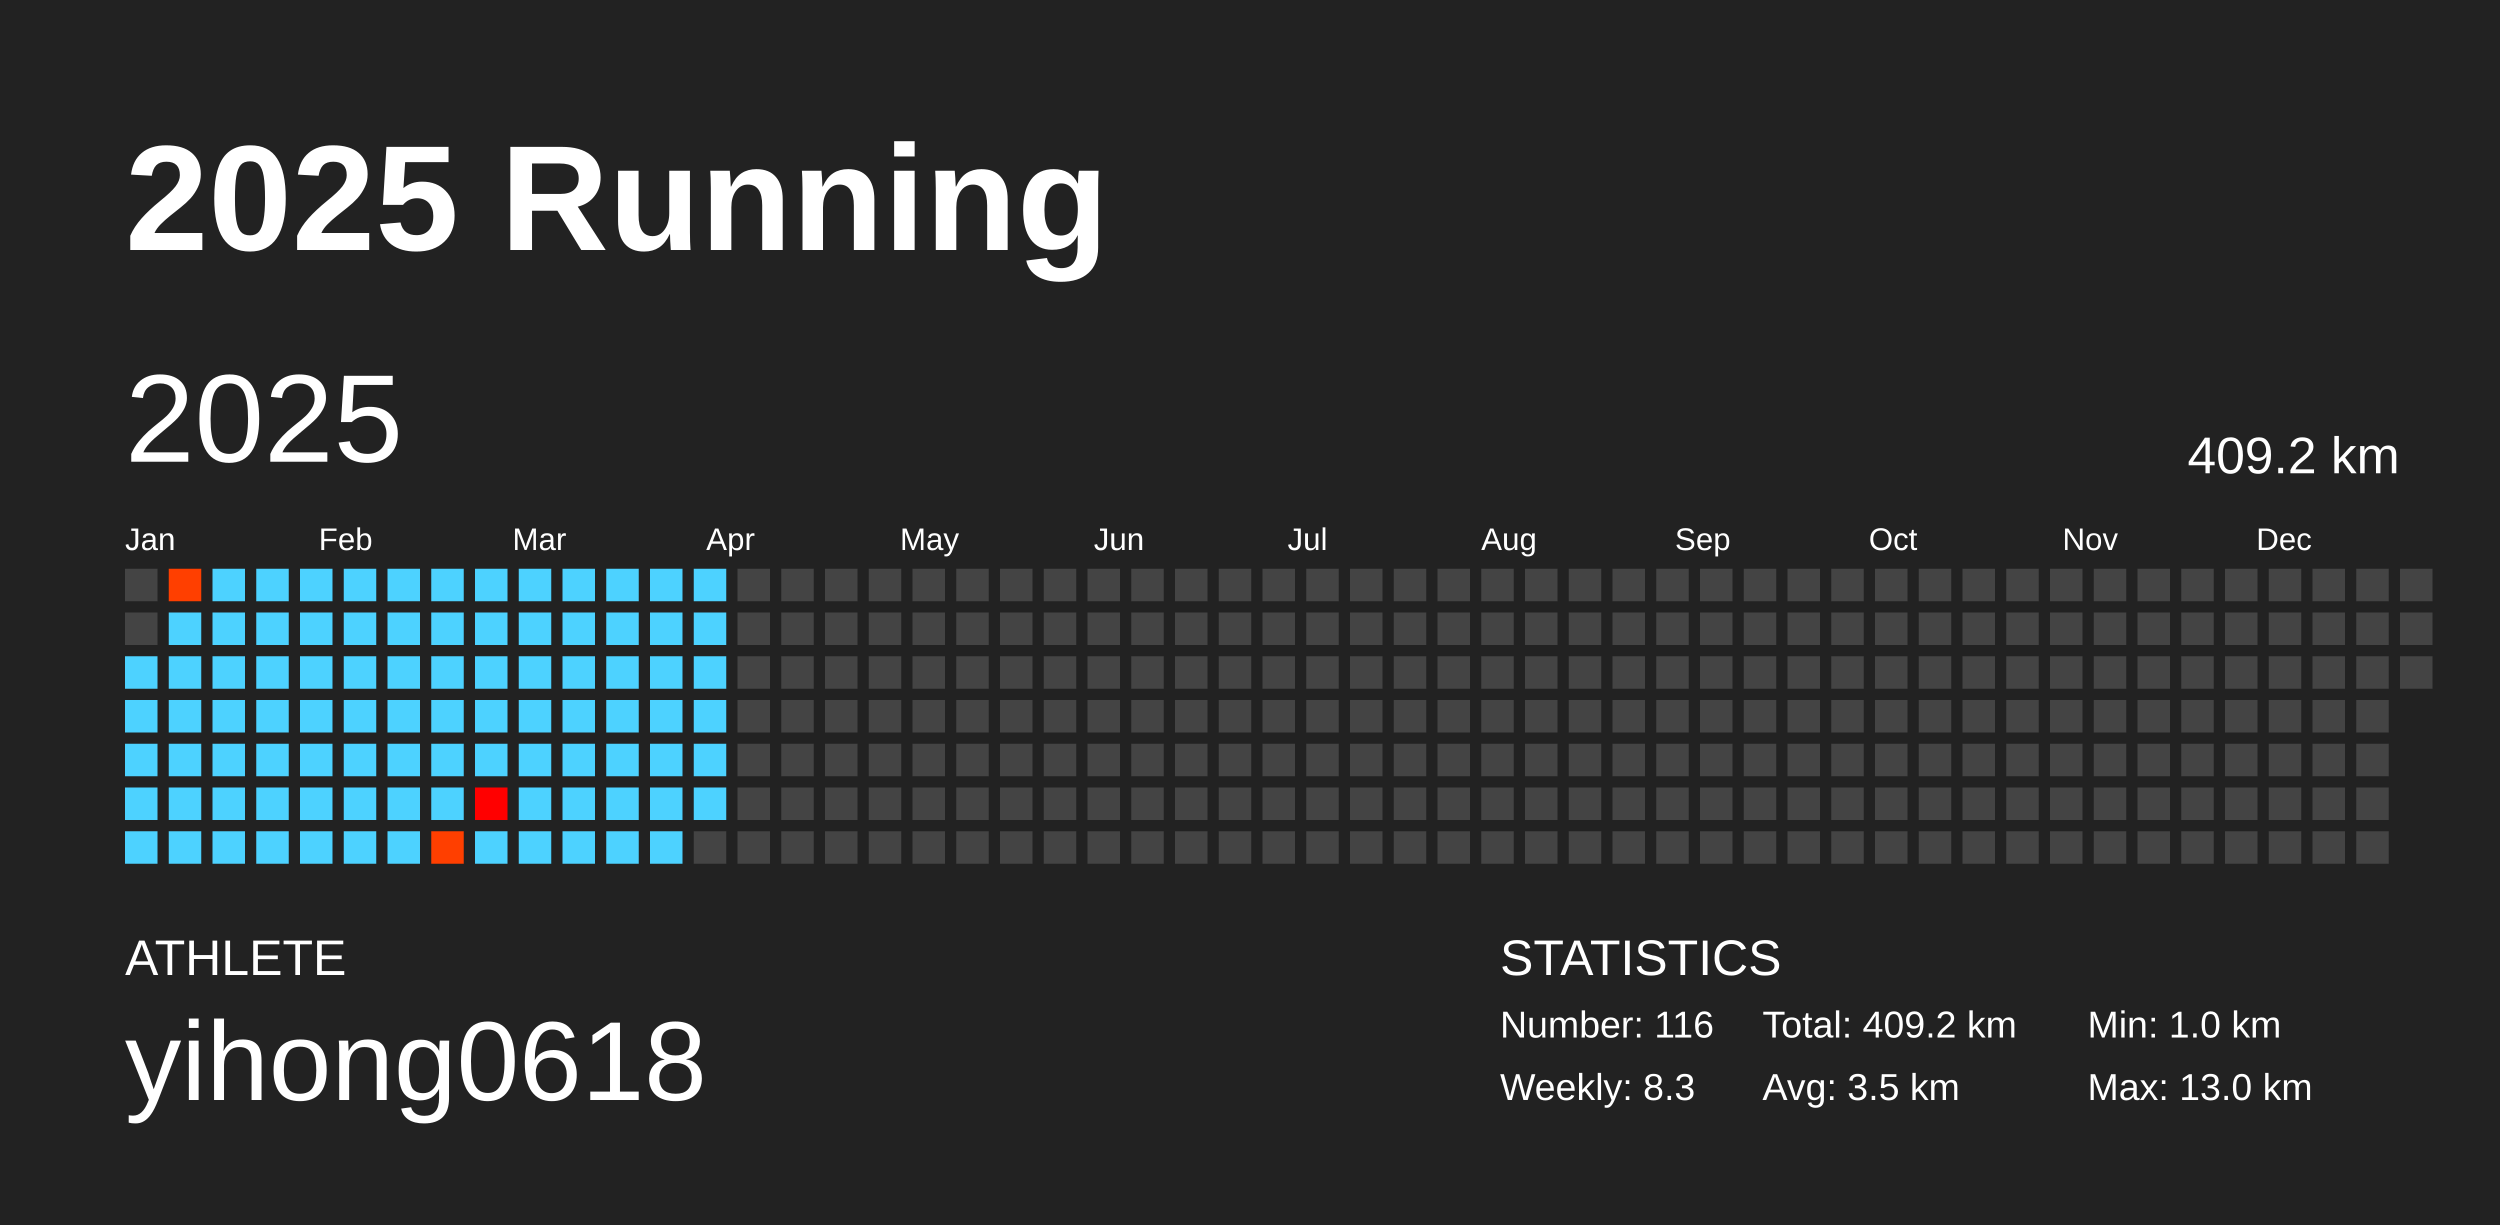
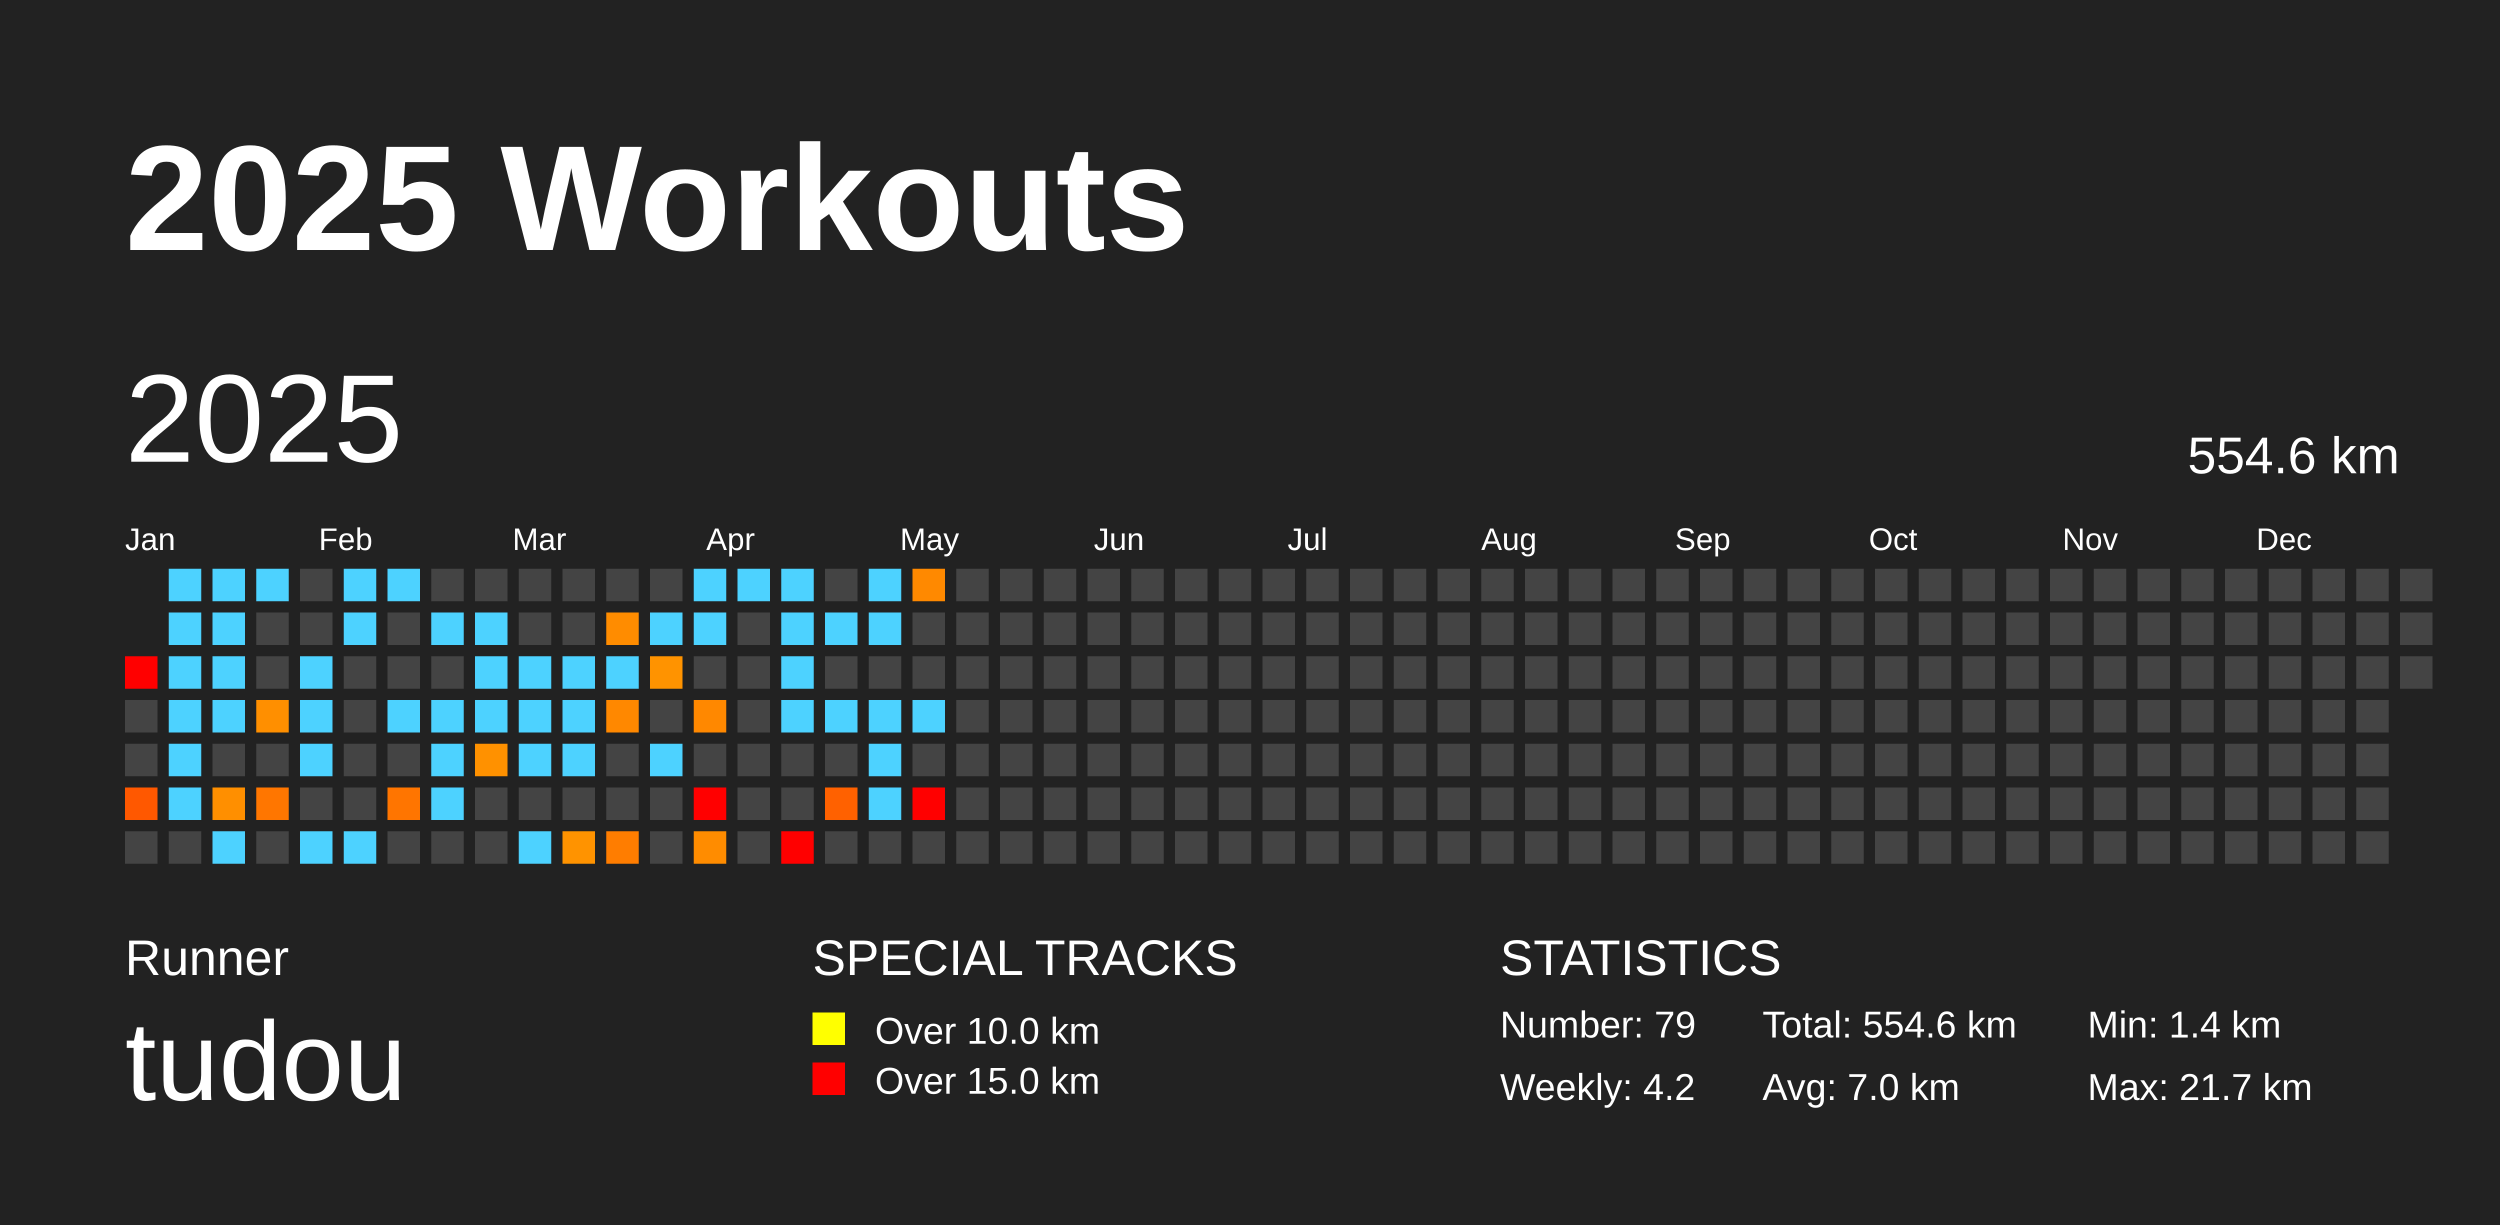
<svg xmlns="http://www.w3.org/2000/svg" baseProfile="full" height="98mm" version="1.1" viewBox="0,0,200,98" width="200mm">
  <defs />
  <rect fill="#222222" height="98" width="200" x="0" y="0" />
-   <text fill="#FFFFFF" style="font-size:12px; font-family:Arial; font-weight:bold;" x="10" y="20">2025 Running</text>
-   <text fill="#FFFFFF" style="font-size:4px; font-family:Arial" x="10" y="78">ATHLETE</text>
-   <text fill="#FFFFFF" style="font-size:9px; font-family:Arial" x="10" y="88">yihong0618</text>
+   <text fill="#FFFFFF" style="font-size:12px; font-family:Arial; font-weight:bold;" x="10" y="20">2025 Workouts</text>
+   <text fill="#FFFFFF" style="font-size:4px; font-family:Arial" x="10" y="78">Runner</text>
+   <text fill="#FFFFFF" style="font-size:9px; font-family:Arial" x="10" y="88">tudou</text>
+   <text fill="#FFFFFF" style="font-size:4px; font-family:Arial" x="65" y="78">SPECIAL TRACKS</text>
+   <rect fill="yellow" height="2.6" width="2.6" x="65" y="81" />
+   <text fill="#FFFFFF" style="font-size:3px; font-family:Arial" x="70" y="83.5">Over 10.0 km</text>
+   <rect fill="red" height="2.6" width="2.6" x="65" y="85" />
+   <text fill="#FFFFFF" style="font-size:3px; font-family:Arial" x="70" y="87.5">Over 15.0 km</text>
  <text fill="#FFFFFF" style="font-size:4px; font-family:Arial" x="120" y="78">STATISTICS</text>
-   <text fill="#FFFFFF" style="font-size:3px; font-family:Arial" x="120" y="83">Number: 116</text>
-   <text fill="#FFFFFF" style="font-size:3px; font-family:Arial" x="120" y="88">Weekly: 8.3</text>
-   <text fill="#FFFFFF" style="font-size:3px; font-family:Arial" x="141" y="83">Total: 409.2 km</text>
-   <text fill="#FFFFFF" style="font-size:3px; font-family:Arial" x="141" y="88">Avg: 3.5 km</text>
-   <text fill="#FFFFFF" style="font-size:3px; font-family:Arial" x="167" y="83">Min: 1.0 km</text>
-   <text fill="#FFFFFF" style="font-size:3px; font-family:Arial" x="167" y="88">Max: 13.0 km</text>
+   <text fill="#FFFFFF" style="font-size:3px; font-family:Arial" x="120" y="83">Number: 79</text>
+   <text fill="#FFFFFF" style="font-size:3px; font-family:Arial" x="120" y="88">Weekly: 4.2</text>
+   <text fill="#FFFFFF" style="font-size:3px; font-family:Arial" x="141" y="83">Total: 554.6 km</text>
+   <text fill="#FFFFFF" style="font-size:3px; font-family:Arial" x="141" y="88">Avg: 7.0 km</text>
+   <text fill="#FFFFFF" style="font-size:3px; font-family:Arial" x="167" y="83">Min: 1.4 km</text>
+   <text fill="#FFFFFF" style="font-size:3px; font-family:Arial" x="167" y="88">Max: 21.7 km</text>
  <text dominant-baseline="hanging" fill="#FFFFFF" style="font-size:10.0px; font-family:Arial;" x="10" y="30">2025</text>
-   <text dominant-baseline="hanging" fill="#FFFFFF" style="font-size:4.125px; font-family:Arial;" x="175" y="35">409.2 km</text>
+   <text dominant-baseline="hanging" fill="#FFFFFF" style="font-size:4.125px; font-family:Arial;" x="175" y="35">554.6 km</text>
  <text fill="#FFFFFF" style="font-size:2.5px; font-family:Arial" x="10.0" y="44">Jan</text>
  <text fill="#FFFFFF" style="font-size:2.5px; font-family:Arial" x="25.5" y="44">Feb</text>
  <text fill="#FFFFFF" style="font-size:2.5px; font-family:Arial" x="41.0" y="44">Mar</text>
  <text fill="#FFFFFF" style="font-size:2.5px; font-family:Arial" x="56.5" y="44">Apr</text>
  <text fill="#FFFFFF" style="font-size:2.5px; font-family:Arial" x="72.0" y="44">May</text>
  <text fill="#FFFFFF" style="font-size:2.5px; font-family:Arial" x="87.5" y="44">Jun</text>
  <text fill="#FFFFFF" style="font-size:2.5px; font-family:Arial" x="103.0" y="44">Jul</text>
  <text fill="#FFFFFF" style="font-size:2.5px; font-family:Arial" x="118.5" y="44">Aug</text>
  <text fill="#FFFFFF" style="font-size:2.5px; font-family:Arial" x="134.0" y="44">Sep</text>
  <text fill="#FFFFFF" style="font-size:2.5px; font-family:Arial" x="149.5" y="44">Oct</text>
  <text fill="#FFFFFF" style="font-size:2.5px; font-family:Arial" x="165.0" y="44">Nov</text>
  <text fill="#FFFFFF" style="font-size:2.5px; font-family:Arial" x="180.5" y="44">Dec</text>
-   <rect fill="#444444" height="2.6" width="2.6" x="10.0" y="45.5" />
-   <rect fill="#444444" height="2.6" width="2.6" x="10.0" y="49.0" />
-   <rect fill="#4dd2ff" height="2.6" width="2.6" x="10.0" y="52.5" />
-   <rect fill="#4dd2ff" height="2.6" width="2.6" x="10.0" y="56.0" />
-   <rect fill="#4dd2ff" height="2.6" width="2.6" x="10.0" y="59.5" />
-   <rect fill="#4dd2ff" height="2.6" width="2.6" x="10.0" y="63.0" />
-   <rect fill="#4dd2ff" height="2.6" width="2.6" x="10.0" y="66.5" />
-   <rect fill="#ff3f00" height="2.6" width="2.6" x="13.5" y="45.5" />
+   <rect fill="red" height="2.6" width="2.6" x="10.0" y="52.5" />
+   <rect fill="#444444" height="2.6" width="2.6" x="10.0" y="56.0" />
+   <rect fill="#444444" height="2.6" width="2.6" x="10.0" y="59.5" />
+   <rect fill="#ff5800" height="2.6" width="2.6" x="10.0" y="63.0" />
+   <rect fill="#444444" height="2.6" width="2.6" x="10.0" y="66.5" />
+   <rect fill="#4dd2ff" height="2.6" width="2.6" x="13.5" y="45.5" />
  <rect fill="#4dd2ff" height="2.6" width="2.6" x="13.5" y="49.0" />
  <rect fill="#4dd2ff" height="2.6" width="2.6" x="13.5" y="52.5" />
  <rect fill="#4dd2ff" height="2.6" width="2.6" x="13.5" y="56.0" />
  <rect fill="#4dd2ff" height="2.6" width="2.6" x="13.5" y="59.5" />
  <rect fill="#4dd2ff" height="2.6" width="2.6" x="13.5" y="63.0" />
-   <rect fill="#4dd2ff" height="2.6" width="2.6" x="13.5" y="66.5" />
+   <rect fill="#444444" height="2.6" width="2.6" x="13.5" y="66.5" />
  <rect fill="#4dd2ff" height="2.6" width="2.6" x="17.0" y="45.5" />
  <rect fill="#4dd2ff" height="2.6" width="2.6" x="17.0" y="49.0" />
  <rect fill="#4dd2ff" height="2.6" width="2.6" x="17.0" y="52.5" />
  <rect fill="#4dd2ff" height="2.6" width="2.6" x="17.0" y="56.0" />
-   <rect fill="#4dd2ff" height="2.6" width="2.6" x="17.0" y="59.5" />
-   <rect fill="#4dd2ff" height="2.6" width="2.6" x="17.0" y="63.0" />
+   <rect fill="#444444" height="2.6" width="2.6" x="17.0" y="59.5" />
+   <rect fill="#ff8f00" height="2.6" width="2.6" x="17.0" y="63.0" />
  <rect fill="#4dd2ff" height="2.6" width="2.6" x="17.0" y="66.5" />
  <rect fill="#4dd2ff" height="2.6" width="2.6" x="20.5" y="45.5" />
-   <rect fill="#4dd2ff" height="2.6" width="2.6" x="20.5" y="49.0" />
-   <rect fill="#4dd2ff" height="2.6" width="2.6" x="20.5" y="52.5" />
-   <rect fill="#4dd2ff" height="2.6" width="2.6" x="20.5" y="56.0" />
-   <rect fill="#4dd2ff" height="2.6" width="2.6" x="20.5" y="59.5" />
-   <rect fill="#4dd2ff" height="2.6" width="2.6" x="20.5" y="63.0" />
-   <rect fill="#4dd2ff" height="2.6" width="2.6" x="20.5" y="66.5" />
-   <rect fill="#4dd2ff" height="2.6" width="2.6" x="24.0" y="45.5" />
-   <rect fill="#4dd2ff" height="2.6" width="2.6" x="24.0" y="49.0" />
+   <rect fill="#444444" height="2.6" width="2.6" x="20.5" y="49.0" />
+   <rect fill="#444444" height="2.6" width="2.6" x="20.5" y="52.5" />
+   <rect fill="#ff8f00" height="2.6" width="2.6" x="20.5" y="56.0" />
+   <rect fill="#444444" height="2.6" width="2.6" x="20.5" y="59.5" />
+   <rect fill="#ff7600" height="2.6" width="2.6" x="20.5" y="63.0" />
+   <rect fill="#444444" height="2.6" width="2.6" x="20.5" y="66.5" />
+   <rect fill="#444444" height="2.6" width="2.6" x="24.0" y="45.5" />
+   <rect fill="#444444" height="2.6" width="2.6" x="24.0" y="49.0" />
  <rect fill="#4dd2ff" height="2.6" width="2.6" x="24.0" y="52.5" />
  <rect fill="#4dd2ff" height="2.6" width="2.6" x="24.0" y="56.0" />
  <rect fill="#4dd2ff" height="2.6" width="2.6" x="24.0" y="59.5" />
-   <rect fill="#4dd2ff" height="2.6" width="2.6" x="24.0" y="63.0" />
+   <rect fill="#444444" height="2.6" width="2.6" x="24.0" y="63.0" />
  <rect fill="#4dd2ff" height="2.6" width="2.6" x="24.0" y="66.5" />
  <rect fill="#4dd2ff" height="2.6" width="2.6" x="27.5" y="45.5" />
  <rect fill="#4dd2ff" height="2.6" width="2.6" x="27.5" y="49.0" />
-   <rect fill="#4dd2ff" height="2.6" width="2.6" x="27.5" y="52.5" />
-   <rect fill="#4dd2ff" height="2.6" width="2.6" x="27.5" y="56.0" />
-   <rect fill="#4dd2ff" height="2.6" width="2.6" x="27.5" y="59.5" />
-   <rect fill="#4dd2ff" height="2.6" width="2.6" x="27.5" y="63.0" />
+   <rect fill="#444444" height="2.6" width="2.6" x="27.5" y="52.5" />
+   <rect fill="#444444" height="2.6" width="2.6" x="27.5" y="56.0" />
+   <rect fill="#444444" height="2.6" width="2.6" x="27.5" y="59.5" />
+   <rect fill="#444444" height="2.6" width="2.6" x="27.5" y="63.0" />
  <rect fill="#4dd2ff" height="2.6" width="2.6" x="27.5" y="66.5" />
  <rect fill="#4dd2ff" height="2.6" width="2.6" x="31.0" y="45.5" />
-   <rect fill="#4dd2ff" height="2.6" width="2.6" x="31.0" y="49.0" />
-   <rect fill="#4dd2ff" height="2.6" width="2.6" x="31.0" y="52.5" />
+   <rect fill="#444444" height="2.6" width="2.6" x="31.0" y="49.0" />
+   <rect fill="#444444" height="2.6" width="2.6" x="31.0" y="52.5" />
  <rect fill="#4dd2ff" height="2.6" width="2.6" x="31.0" y="56.0" />
-   <rect fill="#4dd2ff" height="2.6" width="2.6" x="31.0" y="59.5" />
-   <rect fill="#4dd2ff" height="2.6" width="2.6" x="31.0" y="63.0" />
-   <rect fill="#4dd2ff" height="2.6" width="2.6" x="31.0" y="66.5" />
-   <rect fill="#4dd2ff" height="2.6" width="2.6" x="34.5" y="45.5" />
+   <rect fill="#444444" height="2.6" width="2.6" x="31.0" y="59.5" />
+   <rect fill="#ff7500" height="2.6" width="2.6" x="31.0" y="63.0" />
+   <rect fill="#444444" height="2.6" width="2.6" x="31.0" y="66.5" />
+   <rect fill="#444444" height="2.6" width="2.6" x="34.5" y="45.5" />
  <rect fill="#4dd2ff" height="2.6" width="2.6" x="34.5" y="49.0" />
-   <rect fill="#4dd2ff" height="2.6" width="2.6" x="34.5" y="52.5" />
+   <rect fill="#444444" height="2.6" width="2.6" x="34.5" y="52.5" />
  <rect fill="#4dd2ff" height="2.6" width="2.6" x="34.5" y="56.0" />
  <rect fill="#4dd2ff" height="2.6" width="2.6" x="34.5" y="59.5" />
  <rect fill="#4dd2ff" height="2.6" width="2.6" x="34.5" y="63.0" />
-   <rect fill="#ff3f00" height="2.6" width="2.6" x="34.5" y="66.5" />
-   <rect fill="#4dd2ff" height="2.6" width="2.6" x="38.0" y="45.5" />
+   <rect fill="#444444" height="2.6" width="2.6" x="34.5" y="66.5" />
+   <rect fill="#444444" height="2.6" width="2.6" x="38.0" y="45.5" />
  <rect fill="#4dd2ff" height="2.6" width="2.6" x="38.0" y="49.0" />
  <rect fill="#4dd2ff" height="2.6" width="2.6" x="38.0" y="52.5" />
  <rect fill="#4dd2ff" height="2.6" width="2.6" x="38.0" y="56.0" />
-   <rect fill="#4dd2ff" height="2.6" width="2.6" x="38.0" y="59.5" />
-   <rect fill="#ff0000" height="2.6" width="2.6" x="38.0" y="63.0" />
-   <rect fill="#4dd2ff" height="2.6" width="2.6" x="38.0" y="66.5" />
-   <rect fill="#4dd2ff" height="2.6" width="2.6" x="41.5" y="45.5" />
-   <rect fill="#4dd2ff" height="2.6" width="2.6" x="41.5" y="49.0" />
+   <rect fill="#ff9100" height="2.6" width="2.6" x="38.0" y="59.5" />
+   <rect fill="#444444" height="2.6" width="2.6" x="38.0" y="63.0" />
+   <rect fill="#444444" height="2.6" width="2.6" x="38.0" y="66.5" />
+   <rect fill="#444444" height="2.6" width="2.6" x="41.5" y="45.5" />
+   <rect fill="#444444" height="2.6" width="2.6" x="41.5" y="49.0" />
  <rect fill="#4dd2ff" height="2.6" width="2.6" x="41.5" y="52.5" />
  <rect fill="#4dd2ff" height="2.6" width="2.6" x="41.5" y="56.0" />
  <rect fill="#4dd2ff" height="2.6" width="2.6" x="41.5" y="59.5" />
-   <rect fill="#4dd2ff" height="2.6" width="2.6" x="41.5" y="63.0" />
+   <rect fill="#444444" height="2.6" width="2.6" x="41.5" y="63.0" />
  <rect fill="#4dd2ff" height="2.6" width="2.6" x="41.5" y="66.5" />
-   <rect fill="#4dd2ff" height="2.6" width="2.6" x="45.0" y="45.5" />
-   <rect fill="#4dd2ff" height="2.6" width="2.6" x="45.0" y="49.0" />
+   <rect fill="#444444" height="2.6" width="2.6" x="45.0" y="45.5" />
+   <rect fill="#444444" height="2.6" width="2.6" x="45.0" y="49.0" />
  <rect fill="#4dd2ff" height="2.6" width="2.6" x="45.0" y="52.5" />
  <rect fill="#4dd2ff" height="2.6" width="2.6" x="45.0" y="56.0" />
  <rect fill="#4dd2ff" height="2.6" width="2.6" x="45.0" y="59.5" />
-   <rect fill="#4dd2ff" height="2.6" width="2.6" x="45.0" y="63.0" />
-   <rect fill="#4dd2ff" height="2.6" width="2.6" x="45.0" y="66.5" />
-   <rect fill="#4dd2ff" height="2.6" width="2.6" x="48.5" y="45.5" />
-   <rect fill="#4dd2ff" height="2.6" width="2.6" x="48.5" y="49.0" />
+   <rect fill="#444444" height="2.6" width="2.6" x="45.0" y="63.0" />
+   <rect fill="#ff9300" height="2.6" width="2.6" x="45.0" y="66.5" />
+   <rect fill="#444444" height="2.6" width="2.6" x="48.5" y="45.5" />
+   <rect fill="#ff8c00" height="2.6" width="2.6" x="48.5" y="49.0" />
  <rect fill="#4dd2ff" height="2.6" width="2.6" x="48.5" y="52.5" />
-   <rect fill="#4dd2ff" height="2.6" width="2.6" x="48.5" y="56.0" />
-   <rect fill="#4dd2ff" height="2.6" width="2.6" x="48.5" y="59.5" />
-   <rect fill="#4dd2ff" height="2.6" width="2.6" x="48.5" y="63.0" />
-   <rect fill="#4dd2ff" height="2.6" width="2.6" x="48.5" y="66.5" />
-   <rect fill="#4dd2ff" height="2.6" width="2.6" x="52.0" y="45.5" />
+   <rect fill="#ff8800" height="2.6" width="2.6" x="48.5" y="56.0" />
+   <rect fill="#444444" height="2.6" width="2.6" x="48.5" y="59.5" />
+   <rect fill="#444444" height="2.6" width="2.6" x="48.5" y="63.0" />
+   <rect fill="#ff7d00" height="2.6" width="2.6" x="48.5" y="66.5" />
+   <rect fill="#444444" height="2.6" width="2.6" x="52.0" y="45.5" />
  <rect fill="#4dd2ff" height="2.6" width="2.6" x="52.0" y="49.0" />
-   <rect fill="#4dd2ff" height="2.6" width="2.6" x="52.0" y="52.5" />
-   <rect fill="#4dd2ff" height="2.6" width="2.6" x="52.0" y="56.0" />
+   <rect fill="#ff9300" height="2.6" width="2.6" x="52.0" y="52.5" />
+   <rect fill="#444444" height="2.6" width="2.6" x="52.0" y="56.0" />
  <rect fill="#4dd2ff" height="2.6" width="2.6" x="52.0" y="59.5" />
-   <rect fill="#4dd2ff" height="2.6" width="2.6" x="52.0" y="63.0" />
-   <rect fill="#4dd2ff" height="2.6" width="2.6" x="52.0" y="66.5" />
+   <rect fill="#444444" height="2.6" width="2.6" x="52.0" y="63.0" />
+   <rect fill="#444444" height="2.6" width="2.6" x="52.0" y="66.5" />
  <rect fill="#4dd2ff" height="2.6" width="2.6" x="55.5" y="45.5" />
  <rect fill="#4dd2ff" height="2.6" width="2.6" x="55.5" y="49.0" />
-   <rect fill="#4dd2ff" height="2.6" width="2.6" x="55.5" y="52.5" />
-   <rect fill="#4dd2ff" height="2.6" width="2.6" x="55.5" y="56.0" />
-   <rect fill="#4dd2ff" height="2.6" width="2.6" x="55.5" y="59.5" />
-   <rect fill="#4dd2ff" height="2.6" width="2.6" x="55.5" y="63.0" />
-   <rect fill="#444444" height="2.6" width="2.6" x="55.5" y="66.5" />
-   <rect fill="#444444" height="2.6" width="2.6" x="59.0" y="45.5" />
+   <rect fill="#444444" height="2.6" width="2.6" x="55.5" y="52.5" />
+   <rect fill="#ff8800" height="2.6" width="2.6" x="55.5" y="56.0" />
+   <rect fill="#444444" height="2.6" width="2.6" x="55.5" y="59.5" />
+   <rect fill="red" height="2.6" width="2.6" x="55.5" y="63.0" />
+   <rect fill="#ff8c00" height="2.6" width="2.6" x="55.5" y="66.5" />
+   <rect fill="#4dd2ff" height="2.6" width="2.6" x="59.0" y="45.5" />
  <rect fill="#444444" height="2.6" width="2.6" x="59.0" y="49.0" />
  <rect fill="#444444" height="2.6" width="2.6" x="59.0" y="52.5" />
  <rect fill="#444444" height="2.6" width="2.6" x="59.0" y="56.0" />
  <rect fill="#444444" height="2.6" width="2.6" x="59.0" y="59.5" />
  <rect fill="#444444" height="2.6" width="2.6" x="59.0" y="63.0" />
  <rect fill="#444444" height="2.6" width="2.6" x="59.0" y="66.5" />
-   <rect fill="#444444" height="2.6" width="2.6" x="62.5" y="45.5" />
-   <rect fill="#444444" height="2.6" width="2.6" x="62.5" y="49.0" />
-   <rect fill="#444444" height="2.6" width="2.6" x="62.5" y="52.5" />
-   <rect fill="#444444" height="2.6" width="2.6" x="62.5" y="56.0" />
+   <rect fill="#4dd2ff" height="2.6" width="2.6" x="62.5" y="45.5" />
+   <rect fill="#4dd2ff" height="2.6" width="2.6" x="62.5" y="49.0" />
+   <rect fill="#4dd2ff" height="2.6" width="2.6" x="62.5" y="52.5" />
+   <rect fill="#4dd2ff" height="2.6" width="2.6" x="62.5" y="56.0" />
  <rect fill="#444444" height="2.6" width="2.6" x="62.5" y="59.5" />
  <rect fill="#444444" height="2.6" width="2.6" x="62.5" y="63.0" />
-   <rect fill="#444444" height="2.6" width="2.6" x="62.5" y="66.5" />
+   <rect fill="red" height="2.6" width="2.6" x="62.5" y="66.5" />
  <rect fill="#444444" height="2.6" width="2.6" x="66.0" y="45.5" />
-   <rect fill="#444444" height="2.6" width="2.6" x="66.0" y="49.0" />
+   <rect fill="#4dd2ff" height="2.6" width="2.6" x="66.0" y="49.0" />
  <rect fill="#444444" height="2.6" width="2.6" x="66.0" y="52.5" />
-   <rect fill="#444444" height="2.6" width="2.6" x="66.0" y="56.0" />
+   <rect fill="#4dd2ff" height="2.6" width="2.6" x="66.0" y="56.0" />
  <rect fill="#444444" height="2.6" width="2.6" x="66.0" y="59.5" />
-   <rect fill="#444444" height="2.6" width="2.6" x="66.0" y="63.0" />
+   <rect fill="#ff6100" height="2.6" width="2.6" x="66.0" y="63.0" />
  <rect fill="#444444" height="2.6" width="2.6" x="66.0" y="66.5" />
-   <rect fill="#444444" height="2.6" width="2.6" x="69.5" y="45.5" />
-   <rect fill="#444444" height="2.6" width="2.6" x="69.5" y="49.0" />
+   <rect fill="#4dd2ff" height="2.6" width="2.6" x="69.5" y="45.5" />
+   <rect fill="#4dd2ff" height="2.6" width="2.6" x="69.5" y="49.0" />
  <rect fill="#444444" height="2.6" width="2.6" x="69.5" y="52.5" />
-   <rect fill="#444444" height="2.6" width="2.6" x="69.5" y="56.0" />
-   <rect fill="#444444" height="2.6" width="2.6" x="69.5" y="59.5" />
-   <rect fill="#444444" height="2.6" width="2.6" x="69.5" y="63.0" />
+   <rect fill="#4dd2ff" height="2.6" width="2.6" x="69.5" y="56.0" />
+   <rect fill="#4dd2ff" height="2.6" width="2.6" x="69.5" y="59.5" />
+   <rect fill="#4dd2ff" height="2.6" width="2.6" x="69.5" y="63.0" />
  <rect fill="#444444" height="2.6" width="2.6" x="69.5" y="66.5" />
-   <rect fill="#444444" height="2.6" width="2.6" x="73.0" y="45.5" />
+   <rect fill="#ff8900" height="2.6" width="2.6" x="73.0" y="45.5" />
  <rect fill="#444444" height="2.6" width="2.6" x="73.0" y="49.0" />
  <rect fill="#444444" height="2.6" width="2.6" x="73.0" y="52.5" />
-   <rect fill="#444444" height="2.6" width="2.6" x="73.0" y="56.0" />
+   <rect fill="#4dd2ff" height="2.6" width="2.6" x="73.0" y="56.0" />
  <rect fill="#444444" height="2.6" width="2.6" x="73.0" y="59.5" />
-   <rect fill="#444444" height="2.6" width="2.6" x="73.0" y="63.0" />
+   <rect fill="red" height="2.6" width="2.6" x="73.0" y="63.0" />
  <rect fill="#444444" height="2.6" width="2.6" x="73.0" y="66.5" />
  <rect fill="#444444" height="2.6" width="2.6" x="76.5" y="45.5" />
  <rect fill="#444444" height="2.6" width="2.6" x="76.5" y="49.0" />
  <rect fill="#444444" height="2.6" width="2.6" x="76.5" y="52.5" />
  <rect fill="#444444" height="2.6" width="2.6" x="76.5" y="56.0" />
  <rect fill="#444444" height="2.6" width="2.6" x="76.5" y="59.5" />
  <rect fill="#444444" height="2.6" width="2.6" x="76.5" y="63.0" />
  <rect fill="#444444" height="2.6" width="2.6" x="76.5" y="66.5" />
  <rect fill="#444444" height="2.6" width="2.6" x="80.0" y="45.5" />
  <rect fill="#444444" height="2.6" width="2.6" x="80.0" y="49.0" />
  <rect fill="#444444" height="2.6" width="2.6" x="80.0" y="52.5" />
  <rect fill="#444444" height="2.6" width="2.6" x="80.0" y="56.0" />
  <rect fill="#444444" height="2.6" width="2.6" x="80.0" y="59.5" />
  <rect fill="#444444" height="2.6" width="2.6" x="80.0" y="63.0" />
  <rect fill="#444444" height="2.6" width="2.6" x="80.0" y="66.5" />
  <rect fill="#444444" height="2.6" width="2.6" x="83.5" y="45.5" />
  <rect fill="#444444" height="2.6" width="2.6" x="83.5" y="49.0" />
  <rect fill="#444444" height="2.6" width="2.6" x="83.5" y="52.5" />
  <rect fill="#444444" height="2.6" width="2.6" x="83.5" y="56.0" />
  <rect fill="#444444" height="2.6" width="2.6" x="83.5" y="59.5" />
  <rect fill="#444444" height="2.6" width="2.6" x="83.5" y="63.0" />
  <rect fill="#444444" height="2.6" width="2.6" x="83.5" y="66.5" />
  <rect fill="#444444" height="2.6" width="2.6" x="87.0" y="45.5" />
  <rect fill="#444444" height="2.6" width="2.6" x="87.0" y="49.0" />
  <rect fill="#444444" height="2.6" width="2.6" x="87.0" y="52.5" />
  <rect fill="#444444" height="2.6" width="2.6" x="87.0" y="56.0" />
  <rect fill="#444444" height="2.6" width="2.6" x="87.0" y="59.5" />
  <rect fill="#444444" height="2.6" width="2.6" x="87.0" y="63.0" />
  <rect fill="#444444" height="2.6" width="2.6" x="87.0" y="66.5" />
  <rect fill="#444444" height="2.6" width="2.6" x="90.5" y="45.5" />
  <rect fill="#444444" height="2.6" width="2.6" x="90.5" y="49.0" />
  <rect fill="#444444" height="2.6" width="2.6" x="90.5" y="52.5" />
  <rect fill="#444444" height="2.6" width="2.6" x="90.5" y="56.0" />
  <rect fill="#444444" height="2.6" width="2.6" x="90.5" y="59.5" />
  <rect fill="#444444" height="2.6" width="2.6" x="90.5" y="63.0" />
  <rect fill="#444444" height="2.6" width="2.6" x="90.5" y="66.5" />
  <rect fill="#444444" height="2.6" width="2.6" x="94.0" y="45.5" />
  <rect fill="#444444" height="2.6" width="2.6" x="94.0" y="49.0" />
  <rect fill="#444444" height="2.6" width="2.6" x="94.0" y="52.5" />
  <rect fill="#444444" height="2.6" width="2.6" x="94.0" y="56.0" />
  <rect fill="#444444" height="2.6" width="2.6" x="94.0" y="59.5" />
  <rect fill="#444444" height="2.6" width="2.6" x="94.0" y="63.0" />
  <rect fill="#444444" height="2.6" width="2.6" x="94.0" y="66.5" />
  <rect fill="#444444" height="2.6" width="2.6" x="97.5" y="45.5" />
  <rect fill="#444444" height="2.6" width="2.6" x="97.5" y="49.0" />
  <rect fill="#444444" height="2.6" width="2.6" x="97.5" y="52.5" />
  <rect fill="#444444" height="2.6" width="2.6" x="97.5" y="56.0" />
  <rect fill="#444444" height="2.6" width="2.6" x="97.5" y="59.5" />
  <rect fill="#444444" height="2.6" width="2.6" x="97.5" y="63.0" />
  <rect fill="#444444" height="2.6" width="2.6" x="97.5" y="66.5" />
  <rect fill="#444444" height="2.6" width="2.6" x="101.0" y="45.5" />
  <rect fill="#444444" height="2.6" width="2.6" x="101.0" y="49.0" />
  <rect fill="#444444" height="2.6" width="2.6" x="101.0" y="52.5" />
  <rect fill="#444444" height="2.6" width="2.6" x="101.0" y="56.0" />
  <rect fill="#444444" height="2.6" width="2.6" x="101.0" y="59.5" />
  <rect fill="#444444" height="2.6" width="2.6" x="101.0" y="63.0" />
  <rect fill="#444444" height="2.6" width="2.6" x="101.0" y="66.5" />
  <rect fill="#444444" height="2.6" width="2.6" x="104.5" y="45.5" />
  <rect fill="#444444" height="2.6" width="2.6" x="104.5" y="49.0" />
  <rect fill="#444444" height="2.6" width="2.6" x="104.5" y="52.5" />
  <rect fill="#444444" height="2.6" width="2.6" x="104.5" y="56.0" />
  <rect fill="#444444" height="2.6" width="2.6" x="104.5" y="59.5" />
  <rect fill="#444444" height="2.6" width="2.6" x="104.5" y="63.0" />
  <rect fill="#444444" height="2.6" width="2.6" x="104.5" y="66.5" />
  <rect fill="#444444" height="2.6" width="2.6" x="108.0" y="45.5" />
  <rect fill="#444444" height="2.6" width="2.6" x="108.0" y="49.0" />
  <rect fill="#444444" height="2.6" width="2.6" x="108.0" y="52.5" />
  <rect fill="#444444" height="2.6" width="2.6" x="108.0" y="56.0" />
  <rect fill="#444444" height="2.6" width="2.6" x="108.0" y="59.5" />
  <rect fill="#444444" height="2.6" width="2.6" x="108.0" y="63.0" />
  <rect fill="#444444" height="2.6" width="2.6" x="108.0" y="66.5" />
  <rect fill="#444444" height="2.6" width="2.6" x="111.5" y="45.5" />
  <rect fill="#444444" height="2.6" width="2.6" x="111.5" y="49.0" />
  <rect fill="#444444" height="2.6" width="2.6" x="111.5" y="52.5" />
  <rect fill="#444444" height="2.6" width="2.6" x="111.5" y="56.0" />
  <rect fill="#444444" height="2.6" width="2.6" x="111.5" y="59.5" />
  <rect fill="#444444" height="2.6" width="2.6" x="111.5" y="63.0" />
  <rect fill="#444444" height="2.6" width="2.6" x="111.5" y="66.5" />
  <rect fill="#444444" height="2.6" width="2.6" x="115.0" y="45.5" />
  <rect fill="#444444" height="2.6" width="2.6" x="115.0" y="49.0" />
  <rect fill="#444444" height="2.6" width="2.6" x="115.0" y="52.5" />
  <rect fill="#444444" height="2.6" width="2.6" x="115.0" y="56.0" />
  <rect fill="#444444" height="2.6" width="2.6" x="115.0" y="59.5" />
  <rect fill="#444444" height="2.6" width="2.6" x="115.0" y="63.0" />
  <rect fill="#444444" height="2.6" width="2.6" x="115.0" y="66.5" />
  <rect fill="#444444" height="2.6" width="2.6" x="118.5" y="45.5" />
  <rect fill="#444444" height="2.6" width="2.6" x="118.5" y="49.0" />
  <rect fill="#444444" height="2.6" width="2.6" x="118.5" y="52.5" />
  <rect fill="#444444" height="2.6" width="2.6" x="118.5" y="56.0" />
  <rect fill="#444444" height="2.6" width="2.6" x="118.5" y="59.5" />
  <rect fill="#444444" height="2.6" width="2.6" x="118.5" y="63.0" />
  <rect fill="#444444" height="2.6" width="2.6" x="118.5" y="66.5" />
  <rect fill="#444444" height="2.6" width="2.6" x="122.0" y="45.5" />
  <rect fill="#444444" height="2.6" width="2.6" x="122.0" y="49.0" />
  <rect fill="#444444" height="2.6" width="2.6" x="122.0" y="52.5" />
  <rect fill="#444444" height="2.6" width="2.6" x="122.0" y="56.0" />
  <rect fill="#444444" height="2.6" width="2.6" x="122.0" y="59.5" />
  <rect fill="#444444" height="2.6" width="2.6" x="122.0" y="63.0" />
  <rect fill="#444444" height="2.6" width="2.6" x="122.0" y="66.5" />
  <rect fill="#444444" height="2.6" width="2.6" x="125.5" y="45.5" />
  <rect fill="#444444" height="2.6" width="2.6" x="125.5" y="49.0" />
  <rect fill="#444444" height="2.6" width="2.6" x="125.5" y="52.5" />
  <rect fill="#444444" height="2.6" width="2.6" x="125.5" y="56.0" />
  <rect fill="#444444" height="2.6" width="2.6" x="125.5" y="59.5" />
  <rect fill="#444444" height="2.6" width="2.6" x="125.5" y="63.0" />
  <rect fill="#444444" height="2.6" width="2.6" x="125.5" y="66.5" />
  <rect fill="#444444" height="2.6" width="2.6" x="129.0" y="45.5" />
  <rect fill="#444444" height="2.6" width="2.6" x="129.0" y="49.0" />
  <rect fill="#444444" height="2.6" width="2.6" x="129.0" y="52.5" />
  <rect fill="#444444" height="2.6" width="2.6" x="129.0" y="56.0" />
  <rect fill="#444444" height="2.6" width="2.6" x="129.0" y="59.5" />
  <rect fill="#444444" height="2.6" width="2.6" x="129.0" y="63.0" />
  <rect fill="#444444" height="2.6" width="2.6" x="129.0" y="66.5" />
  <rect fill="#444444" height="2.6" width="2.6" x="132.5" y="45.5" />
  <rect fill="#444444" height="2.6" width="2.6" x="132.5" y="49.0" />
  <rect fill="#444444" height="2.6" width="2.6" x="132.5" y="52.5" />
  <rect fill="#444444" height="2.6" width="2.6" x="132.5" y="56.0" />
  <rect fill="#444444" height="2.6" width="2.6" x="132.5" y="59.5" />
  <rect fill="#444444" height="2.6" width="2.6" x="132.5" y="63.0" />
  <rect fill="#444444" height="2.6" width="2.6" x="132.5" y="66.5" />
  <rect fill="#444444" height="2.6" width="2.6" x="136.0" y="45.5" />
  <rect fill="#444444" height="2.6" width="2.6" x="136.0" y="49.0" />
  <rect fill="#444444" height="2.6" width="2.6" x="136.0" y="52.5" />
  <rect fill="#444444" height="2.6" width="2.6" x="136.0" y="56.0" />
  <rect fill="#444444" height="2.6" width="2.6" x="136.0" y="59.5" />
  <rect fill="#444444" height="2.6" width="2.6" x="136.0" y="63.0" />
  <rect fill="#444444" height="2.6" width="2.6" x="136.0" y="66.5" />
  <rect fill="#444444" height="2.6" width="2.6" x="139.5" y="45.5" />
  <rect fill="#444444" height="2.6" width="2.6" x="139.5" y="49.0" />
  <rect fill="#444444" height="2.6" width="2.6" x="139.5" y="52.5" />
  <rect fill="#444444" height="2.6" width="2.6" x="139.5" y="56.0" />
  <rect fill="#444444" height="2.6" width="2.6" x="139.5" y="59.5" />
  <rect fill="#444444" height="2.6" width="2.6" x="139.5" y="63.0" />
  <rect fill="#444444" height="2.6" width="2.6" x="139.5" y="66.5" />
  <rect fill="#444444" height="2.6" width="2.6" x="143.0" y="45.5" />
  <rect fill="#444444" height="2.6" width="2.6" x="143.0" y="49.0" />
  <rect fill="#444444" height="2.6" width="2.6" x="143.0" y="52.5" />
  <rect fill="#444444" height="2.6" width="2.6" x="143.0" y="56.0" />
  <rect fill="#444444" height="2.6" width="2.6" x="143.0" y="59.5" />
  <rect fill="#444444" height="2.6" width="2.6" x="143.0" y="63.0" />
  <rect fill="#444444" height="2.6" width="2.6" x="143.0" y="66.5" />
  <rect fill="#444444" height="2.6" width="2.6" x="146.5" y="45.5" />
  <rect fill="#444444" height="2.6" width="2.6" x="146.5" y="49.0" />
  <rect fill="#444444" height="2.6" width="2.6" x="146.5" y="52.5" />
  <rect fill="#444444" height="2.6" width="2.6" x="146.5" y="56.0" />
  <rect fill="#444444" height="2.6" width="2.6" x="146.5" y="59.5" />
  <rect fill="#444444" height="2.6" width="2.6" x="146.5" y="63.0" />
  <rect fill="#444444" height="2.6" width="2.6" x="146.5" y="66.5" />
  <rect fill="#444444" height="2.6" width="2.6" x="150.0" y="45.5" />
  <rect fill="#444444" height="2.6" width="2.6" x="150.0" y="49.0" />
  <rect fill="#444444" height="2.6" width="2.6" x="150.0" y="52.5" />
  <rect fill="#444444" height="2.6" width="2.6" x="150.0" y="56.0" />
  <rect fill="#444444" height="2.6" width="2.6" x="150.0" y="59.5" />
  <rect fill="#444444" height="2.6" width="2.6" x="150.0" y="63.0" />
  <rect fill="#444444" height="2.6" width="2.6" x="150.0" y="66.5" />
  <rect fill="#444444" height="2.6" width="2.6" x="153.5" y="45.5" />
  <rect fill="#444444" height="2.6" width="2.6" x="153.5" y="49.0" />
  <rect fill="#444444" height="2.6" width="2.6" x="153.5" y="52.5" />
  <rect fill="#444444" height="2.6" width="2.6" x="153.5" y="56.0" />
  <rect fill="#444444" height="2.6" width="2.6" x="153.5" y="59.5" />
  <rect fill="#444444" height="2.6" width="2.6" x="153.5" y="63.0" />
  <rect fill="#444444" height="2.6" width="2.6" x="153.5" y="66.5" />
  <rect fill="#444444" height="2.6" width="2.6" x="157.0" y="45.5" />
  <rect fill="#444444" height="2.6" width="2.6" x="157.0" y="49.0" />
  <rect fill="#444444" height="2.6" width="2.6" x="157.0" y="52.5" />
  <rect fill="#444444" height="2.6" width="2.6" x="157.0" y="56.0" />
  <rect fill="#444444" height="2.6" width="2.6" x="157.0" y="59.5" />
  <rect fill="#444444" height="2.6" width="2.6" x="157.0" y="63.0" />
  <rect fill="#444444" height="2.6" width="2.6" x="157.0" y="66.5" />
  <rect fill="#444444" height="2.6" width="2.6" x="160.5" y="45.5" />
  <rect fill="#444444" height="2.6" width="2.6" x="160.5" y="49.0" />
  <rect fill="#444444" height="2.6" width="2.6" x="160.5" y="52.5" />
  <rect fill="#444444" height="2.6" width="2.6" x="160.5" y="56.0" />
  <rect fill="#444444" height="2.6" width="2.6" x="160.5" y="59.5" />
  <rect fill="#444444" height="2.6" width="2.6" x="160.5" y="63.0" />
  <rect fill="#444444" height="2.6" width="2.6" x="160.5" y="66.5" />
  <rect fill="#444444" height="2.6" width="2.6" x="164.0" y="45.5" />
  <rect fill="#444444" height="2.6" width="2.6" x="164.0" y="49.0" />
  <rect fill="#444444" height="2.6" width="2.6" x="164.0" y="52.5" />
  <rect fill="#444444" height="2.6" width="2.6" x="164.0" y="56.0" />
  <rect fill="#444444" height="2.6" width="2.6" x="164.0" y="59.5" />
  <rect fill="#444444" height="2.6" width="2.6" x="164.0" y="63.0" />
  <rect fill="#444444" height="2.6" width="2.6" x="164.0" y="66.5" />
  <rect fill="#444444" height="2.6" width="2.6" x="167.5" y="45.5" />
  <rect fill="#444444" height="2.6" width="2.6" x="167.5" y="49.0" />
  <rect fill="#444444" height="2.6" width="2.6" x="167.5" y="52.5" />
  <rect fill="#444444" height="2.6" width="2.6" x="167.5" y="56.0" />
  <rect fill="#444444" height="2.6" width="2.6" x="167.5" y="59.5" />
  <rect fill="#444444" height="2.6" width="2.6" x="167.5" y="63.0" />
  <rect fill="#444444" height="2.6" width="2.6" x="167.5" y="66.5" />
  <rect fill="#444444" height="2.6" width="2.6" x="171.0" y="45.5" />
  <rect fill="#444444" height="2.6" width="2.6" x="171.0" y="49.0" />
  <rect fill="#444444" height="2.6" width="2.6" x="171.0" y="52.5" />
  <rect fill="#444444" height="2.6" width="2.6" x="171.0" y="56.0" />
  <rect fill="#444444" height="2.6" width="2.6" x="171.0" y="59.5" />
  <rect fill="#444444" height="2.6" width="2.6" x="171.0" y="63.0" />
  <rect fill="#444444" height="2.6" width="2.6" x="171.0" y="66.5" />
  <rect fill="#444444" height="2.6" width="2.6" x="174.5" y="45.5" />
  <rect fill="#444444" height="2.6" width="2.6" x="174.5" y="49.0" />
  <rect fill="#444444" height="2.6" width="2.6" x="174.5" y="52.5" />
  <rect fill="#444444" height="2.6" width="2.6" x="174.5" y="56.0" />
  <rect fill="#444444" height="2.6" width="2.6" x="174.5" y="59.5" />
  <rect fill="#444444" height="2.6" width="2.6" x="174.5" y="63.0" />
  <rect fill="#444444" height="2.6" width="2.6" x="174.5" y="66.5" />
  <rect fill="#444444" height="2.6" width="2.6" x="178.0" y="45.5" />
  <rect fill="#444444" height="2.6" width="2.6" x="178.0" y="49.0" />
  <rect fill="#444444" height="2.6" width="2.6" x="178.0" y="52.5" />
  <rect fill="#444444" height="2.6" width="2.6" x="178.0" y="56.0" />
  <rect fill="#444444" height="2.6" width="2.6" x="178.0" y="59.5" />
  <rect fill="#444444" height="2.6" width="2.6" x="178.0" y="63.0" />
  <rect fill="#444444" height="2.6" width="2.6" x="178.0" y="66.5" />
  <rect fill="#444444" height="2.6" width="2.6" x="181.5" y="45.5" />
  <rect fill="#444444" height="2.6" width="2.6" x="181.5" y="49.0" />
  <rect fill="#444444" height="2.6" width="2.6" x="181.5" y="52.5" />
  <rect fill="#444444" height="2.6" width="2.6" x="181.5" y="56.0" />
  <rect fill="#444444" height="2.6" width="2.6" x="181.5" y="59.5" />
  <rect fill="#444444" height="2.6" width="2.6" x="181.5" y="63.0" />
  <rect fill="#444444" height="2.6" width="2.6" x="181.5" y="66.5" />
  <rect fill="#444444" height="2.6" width="2.6" x="185.0" y="45.5" />
  <rect fill="#444444" height="2.6" width="2.6" x="185.0" y="49.0" />
  <rect fill="#444444" height="2.6" width="2.6" x="185.0" y="52.5" />
  <rect fill="#444444" height="2.6" width="2.6" x="185.0" y="56.0" />
  <rect fill="#444444" height="2.6" width="2.6" x="185.0" y="59.5" />
  <rect fill="#444444" height="2.6" width="2.6" x="185.0" y="63.0" />
  <rect fill="#444444" height="2.6" width="2.6" x="185.0" y="66.5" />
  <rect fill="#444444" height="2.6" width="2.6" x="188.5" y="45.5" />
  <rect fill="#444444" height="2.6" width="2.6" x="188.5" y="49.0" />
  <rect fill="#444444" height="2.6" width="2.6" x="188.5" y="52.5" />
  <rect fill="#444444" height="2.6" width="2.6" x="188.5" y="56.0" />
  <rect fill="#444444" height="2.6" width="2.6" x="188.5" y="59.5" />
  <rect fill="#444444" height="2.6" width="2.6" x="188.5" y="63.0" />
  <rect fill="#444444" height="2.6" width="2.6" x="188.5" y="66.5" />
  <rect fill="#444444" height="2.6" width="2.6" x="192.0" y="45.5" />
  <rect fill="#444444" height="2.6" width="2.6" x="192.0" y="49.0" />
  <rect fill="#444444" height="2.6" width="2.6" x="192.0" y="52.5" />
</svg>
